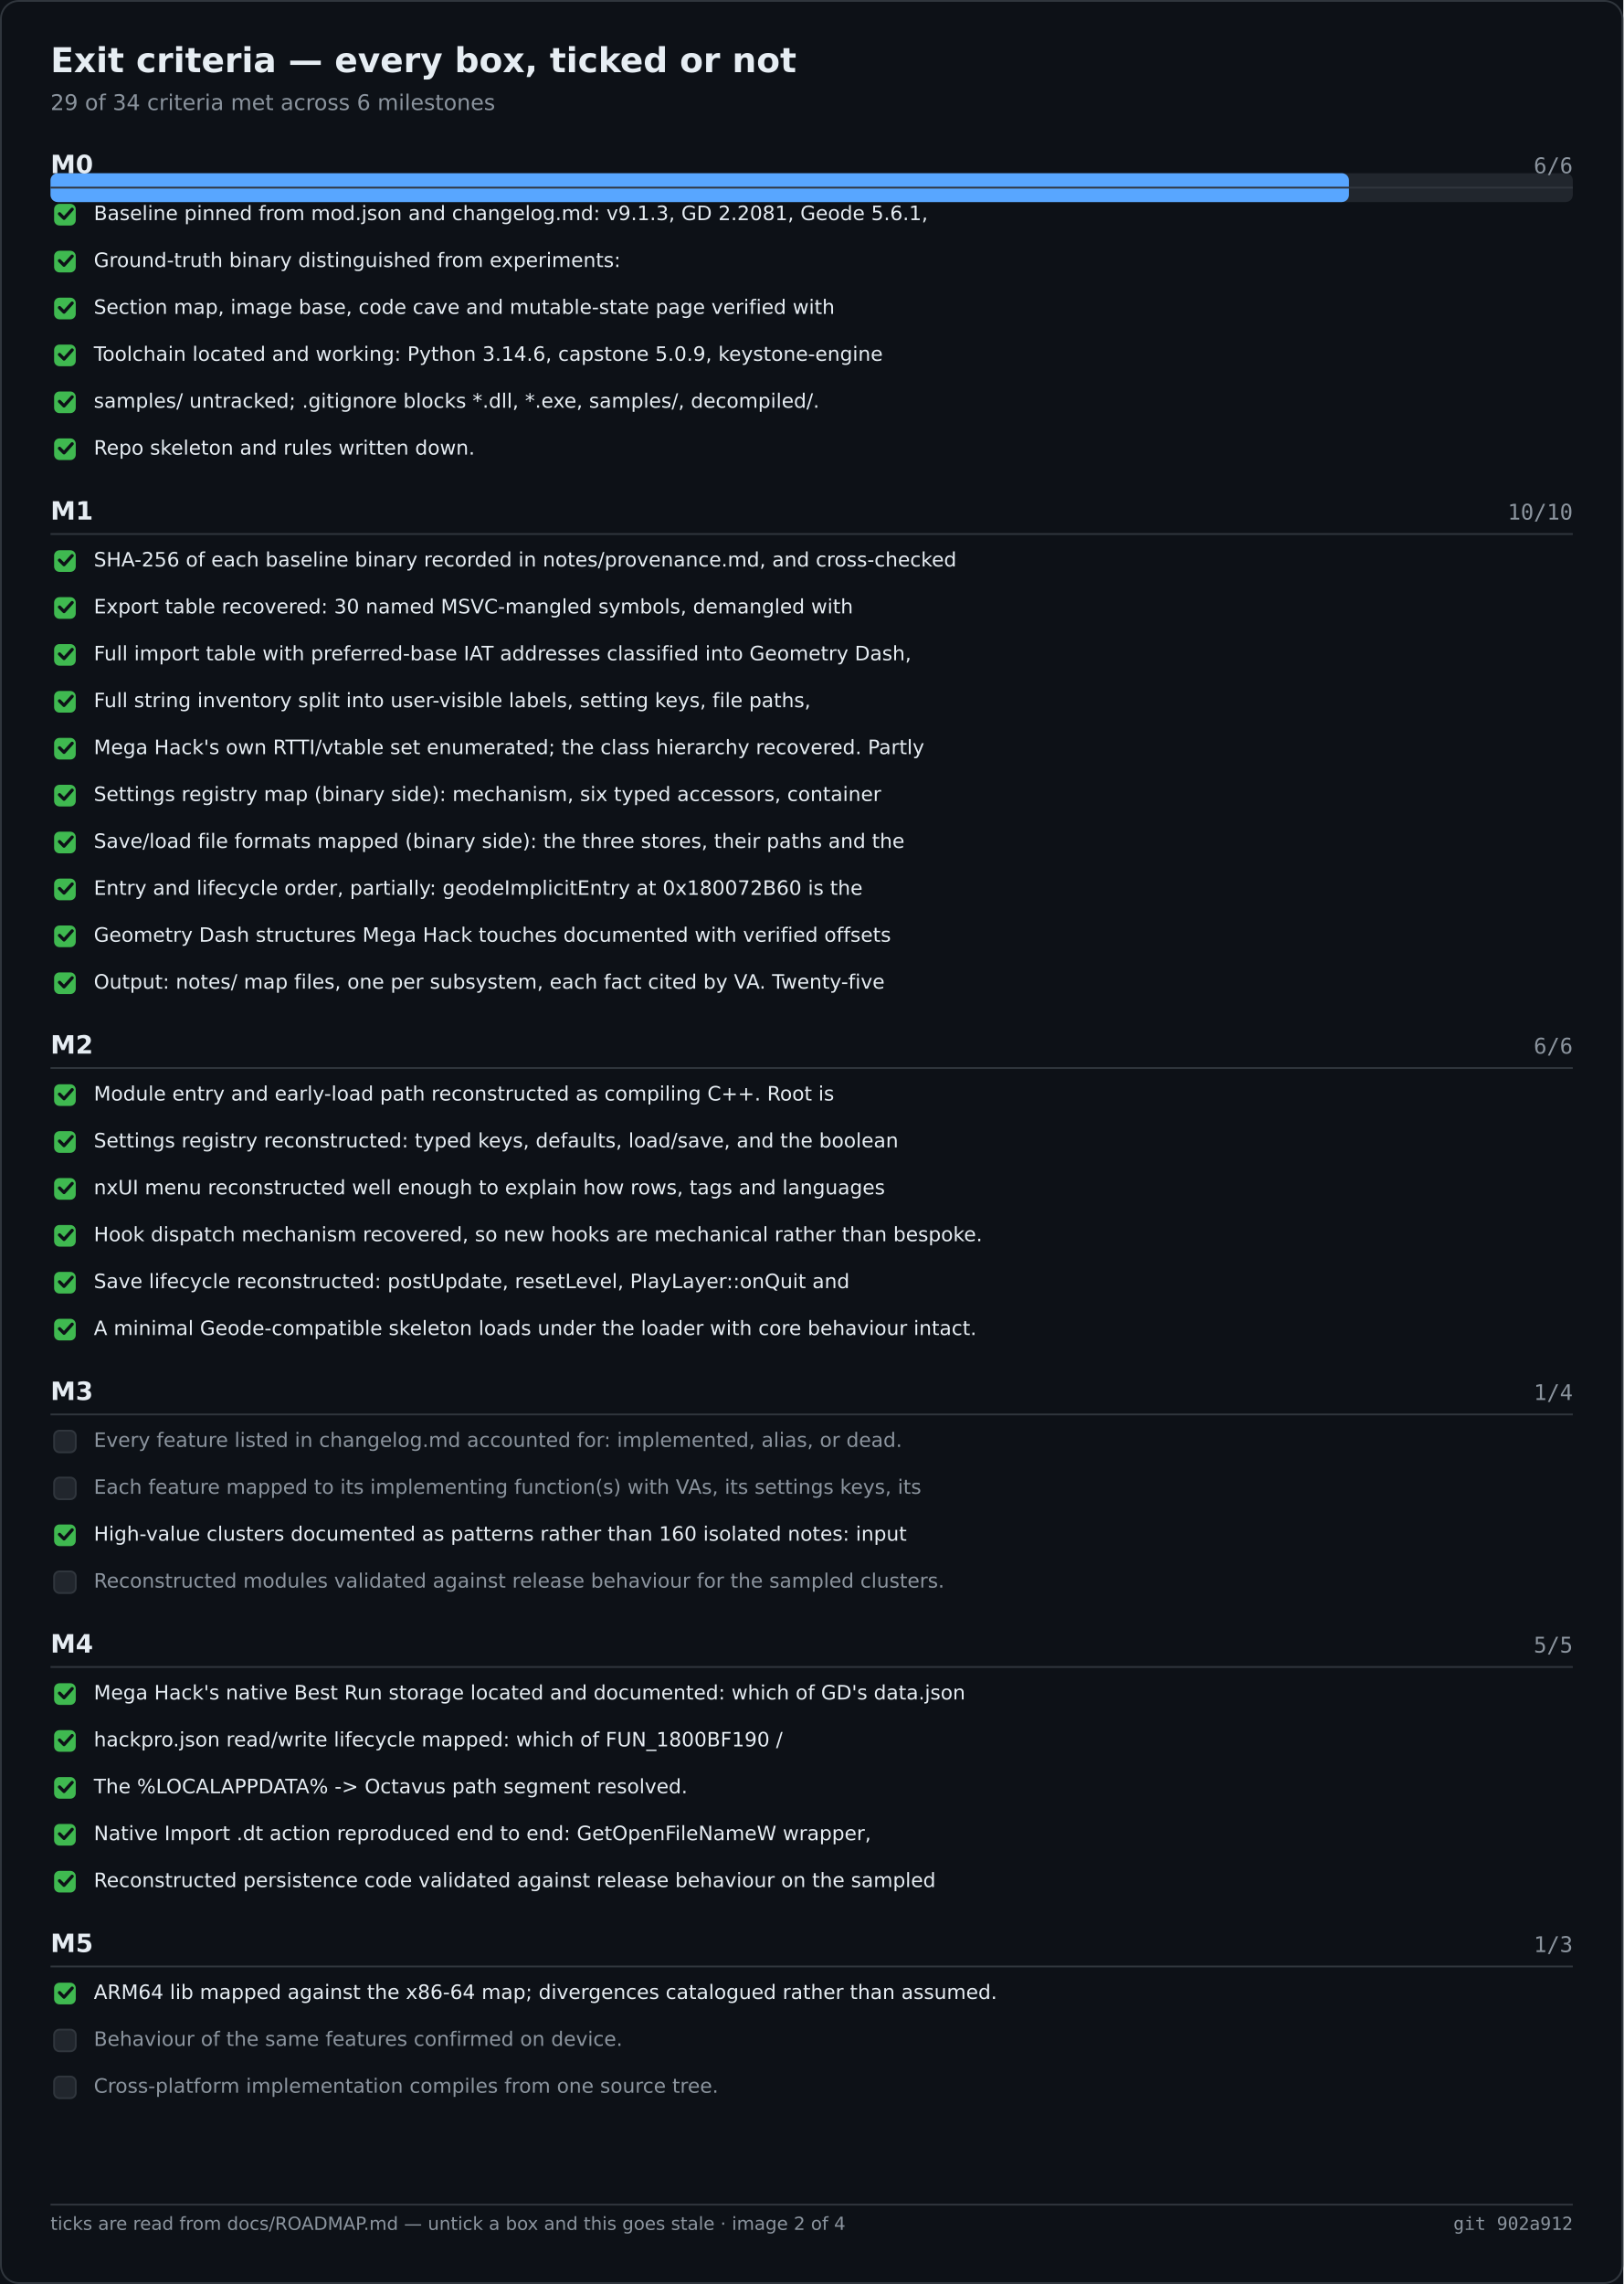
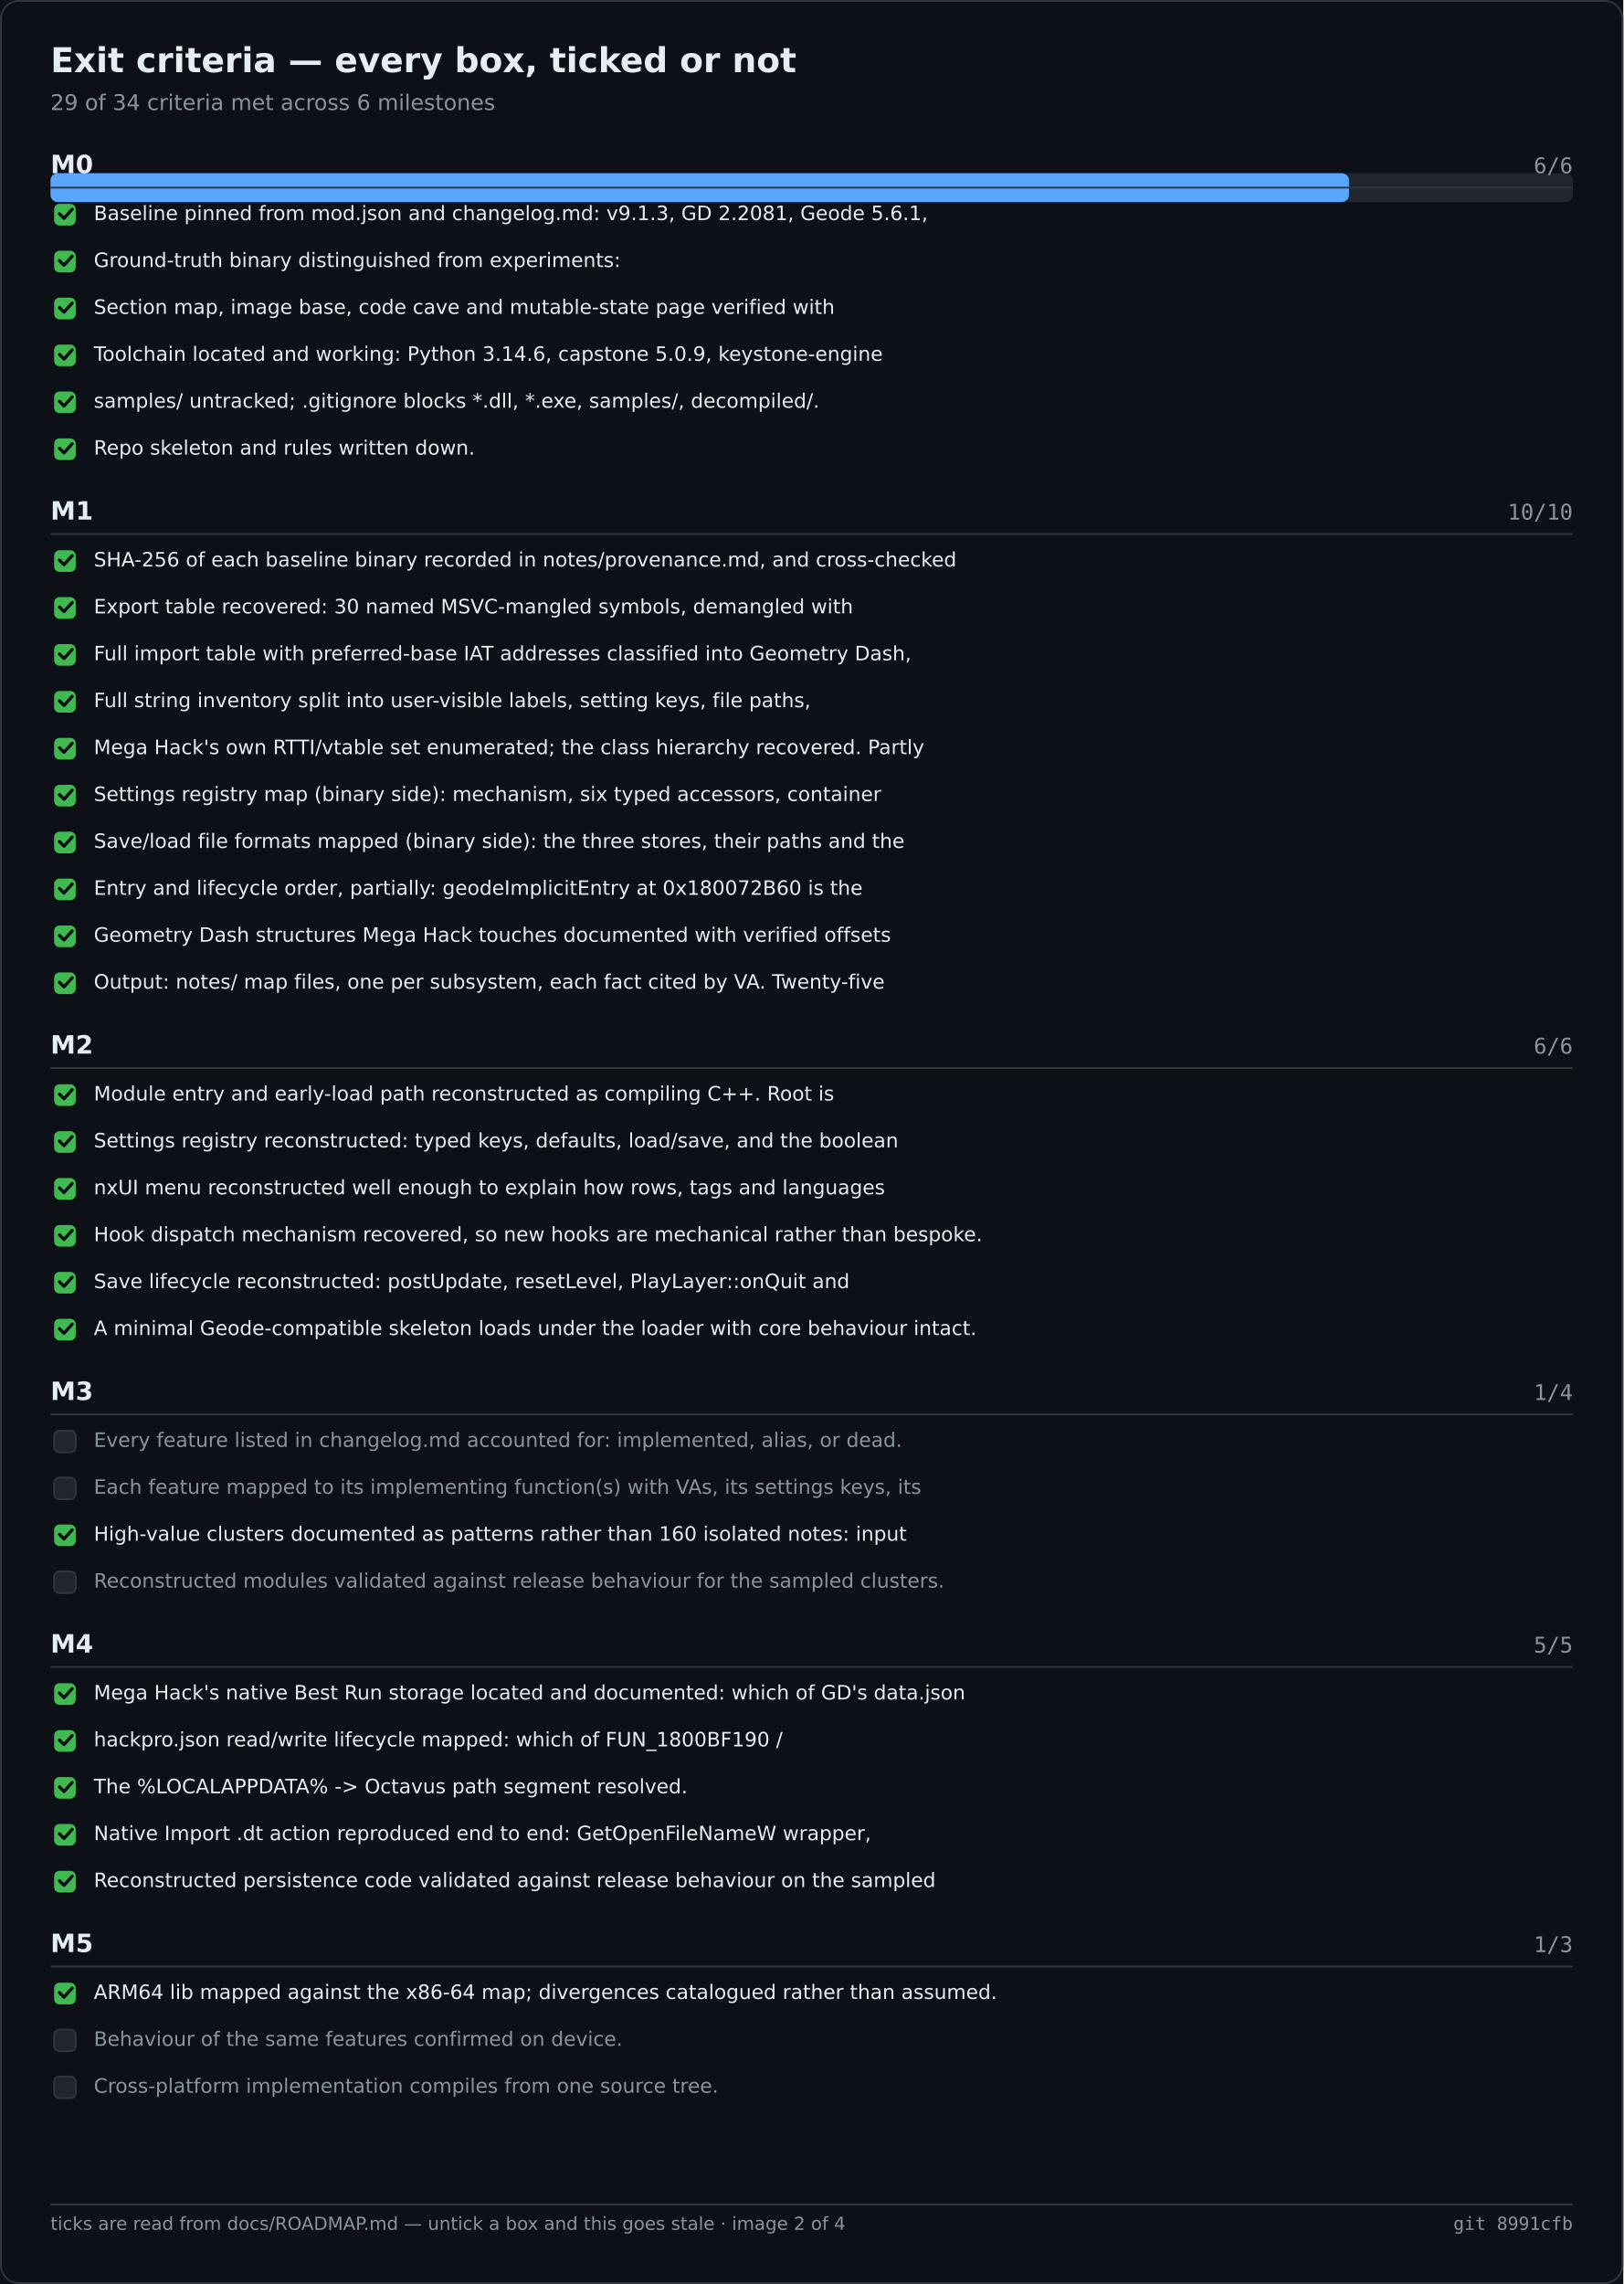
<svg xmlns="http://www.w3.org/2000/svg" width="900" height="1266" viewBox="0 0 900 1266" role="img" aria-label="Exit criteria — every box, ticked or not">
  <rect width="900" height="1266" fill="#0d1117" />
  <rect x="0.5" y="0.5" width="899" height="1265" fill="none" stroke="#30363d" rx="10" />
  <text x="28" y="40" font-family="Segoe UI,DejaVu Sans,Helvetica,sans-serif" font-size="19" font-weight="600" fill="#e6edf3">Exit criteria — every box, ticked or not</text>
  <text x="28" y="61" font-family="Segoe UI,DejaVu Sans,Helvetica,sans-serif" font-size="12" fill="#8b949e">29 of 34 criteria met across 6 milestones</text>
  <rect x="28.0" y="96.0" width="844.0" height="16.0" fill="#21262d" rx="4" />
  <rect x="28.0" y="96.0" width="719.9" height="16.0" fill="#58a6ff" rx="4" />
  <text x="28.0" y="96.0" font-family="Segoe UI,DejaVu Sans,Helvetica,sans-serif" font-size="14" fill="#e6edf3" font-weight="600">M0</text>
  <text x="872.0" y="96.0" font-family="Cascadia Mono,Consolas,DejaVu Sans Mono,monospace" font-size="12" fill="#8b949e" text-anchor="end">6/6</text>
  <text x="28.0" y="288.0" font-family="Segoe UI,DejaVu Sans,Helvetica,sans-serif" font-size="14" fill="#e6edf3" font-weight="600">M1</text>
  <text x="872.0" y="288.0" font-family="Cascadia Mono,Consolas,DejaVu Sans Mono,monospace" font-size="12" fill="#8b949e" text-anchor="end">10/10</text>
  <text x="28.0" y="584.0" font-family="Segoe UI,DejaVu Sans,Helvetica,sans-serif" font-size="14" fill="#e6edf3" font-weight="600">M2</text>
  <text x="872.0" y="584.0" font-family="Cascadia Mono,Consolas,DejaVu Sans Mono,monospace" font-size="12" fill="#8b949e" text-anchor="end">6/6</text>
  <text x="28.0" y="776.0" font-family="Segoe UI,DejaVu Sans,Helvetica,sans-serif" font-size="14" fill="#e6edf3" font-weight="600">M3</text>
  <text x="872.0" y="776.0" font-family="Cascadia Mono,Consolas,DejaVu Sans Mono,monospace" font-size="12" fill="#8b949e" text-anchor="end">1/4</text>
  <text x="28.0" y="916.0" font-family="Segoe UI,DejaVu Sans,Helvetica,sans-serif" font-size="14" fill="#e6edf3" font-weight="600">M4</text>
  <text x="872.0" y="916.0" font-family="Cascadia Mono,Consolas,DejaVu Sans Mono,monospace" font-size="12" fill="#8b949e" text-anchor="end">5/5</text>
  <text x="28.0" y="1082.0" font-family="Segoe UI,DejaVu Sans,Helvetica,sans-serif" font-size="14" fill="#e6edf3" font-weight="600">M5</text>
  <text x="872.0" y="1082.0" font-family="Cascadia Mono,Consolas,DejaVu Sans Mono,monospace" font-size="12" fill="#8b949e" text-anchor="end">1/3</text>
  <line x1="28.0" y1="104.0" x2="872.0" y2="104.0" stroke="#30363d" stroke-width="1" />
  <rect x="30.0" y="113.0" width="12.0" height="12.0" fill="#3fb950" rx="3" />
  <path d="M33 118.5 l2.5 2.5 l4.5 -5" fill="none" stroke="#0d1117" stroke-width="1.8" stroke-linecap="round" stroke-linejoin="round" />
  <text x="52.0" y="122.0" font-family="Segoe UI,DejaVu Sans,Helvetica,sans-serif" font-size="11" fill="#e6edf3">Baseline pinned from mod.json and changelog.md: v9.1.3, GD 2.2081, Geode 5.6.1,</text>
  <rect x="30.0" y="139.0" width="12.0" height="12.0" fill="#3fb950" rx="3" />
  <path d="M33 144.5 l2.5 2.5 l4.5 -5" fill="none" stroke="#0d1117" stroke-width="1.8" stroke-linecap="round" stroke-linejoin="round" />
  <text x="52.0" y="148.0" font-family="Segoe UI,DejaVu Sans,Helvetica,sans-serif" font-size="11" fill="#e6edf3">Ground-truth binary distinguished from experiments:</text>
  <rect x="30.0" y="165.0" width="12.0" height="12.0" fill="#3fb950" rx="3" />
  <path d="M33 170.5 l2.5 2.5 l4.5 -5" fill="none" stroke="#0d1117" stroke-width="1.8" stroke-linecap="round" stroke-linejoin="round" />
  <text x="52.0" y="174.0" font-family="Segoe UI,DejaVu Sans,Helvetica,sans-serif" font-size="11" fill="#e6edf3">Section map, image base, code cave and mutable-state page verified with</text>
  <rect x="30.0" y="191.0" width="12.0" height="12.0" fill="#3fb950" rx="3" />
  <path d="M33 196.5 l2.5 2.5 l4.5 -5" fill="none" stroke="#0d1117" stroke-width="1.8" stroke-linecap="round" stroke-linejoin="round" />
  <text x="52.0" y="200.0" font-family="Segoe UI,DejaVu Sans,Helvetica,sans-serif" font-size="11" fill="#e6edf3">Toolchain located and working: Python 3.14.6, capstone 5.0.9, keystone-engine</text>
  <rect x="30.0" y="217.0" width="12.0" height="12.0" fill="#3fb950" rx="3" />
  <path d="M33 222.5 l2.5 2.5 l4.5 -5" fill="none" stroke="#0d1117" stroke-width="1.8" stroke-linecap="round" stroke-linejoin="round" />
  <text x="52.0" y="226.0" font-family="Segoe UI,DejaVu Sans,Helvetica,sans-serif" font-size="11" fill="#e6edf3">samples/ untracked; .gitignore blocks *.dll, *.exe, samples/, decompiled/.</text>
  <rect x="30.0" y="243.0" width="12.0" height="12.0" fill="#3fb950" rx="3" />
  <path d="M33 248.5 l2.5 2.5 l4.5 -5" fill="none" stroke="#0d1117" stroke-width="1.8" stroke-linecap="round" stroke-linejoin="round" />
  <text x="52.0" y="252.0" font-family="Segoe UI,DejaVu Sans,Helvetica,sans-serif" font-size="11" fill="#e6edf3">Repo skeleton and rules written down.</text>
  <line x1="28.0" y1="296.0" x2="872.0" y2="296.0" stroke="#30363d" stroke-width="1" />
  <rect x="30.0" y="305.0" width="12.0" height="12.0" fill="#3fb950" rx="3" />
  <path d="M33 310.5 l2.5 2.5 l4.5 -5" fill="none" stroke="#0d1117" stroke-width="1.8" stroke-linecap="round" stroke-linejoin="round" />
  <text x="52.0" y="314.0" font-family="Segoe UI,DejaVu Sans,Helvetica,sans-serif" font-size="11" fill="#e6edf3">SHA-256 of each baseline binary recorded in notes/provenance.md, and cross-checked</text>
  <rect x="30.0" y="331.0" width="12.0" height="12.0" fill="#3fb950" rx="3" />
  <path d="M33 336.5 l2.5 2.5 l4.5 -5" fill="none" stroke="#0d1117" stroke-width="1.8" stroke-linecap="round" stroke-linejoin="round" />
  <text x="52.0" y="340.0" font-family="Segoe UI,DejaVu Sans,Helvetica,sans-serif" font-size="11" fill="#e6edf3">Export table recovered: 30 named MSVC-mangled symbols, demangled with</text>
  <rect x="30.0" y="357.0" width="12.0" height="12.0" fill="#3fb950" rx="3" />
  <path d="M33 362.5 l2.5 2.5 l4.5 -5" fill="none" stroke="#0d1117" stroke-width="1.8" stroke-linecap="round" stroke-linejoin="round" />
  <text x="52.0" y="366.0" font-family="Segoe UI,DejaVu Sans,Helvetica,sans-serif" font-size="11" fill="#e6edf3">Full import table with preferred-base IAT addresses classified into Geometry Dash,</text>
  <rect x="30.0" y="383.0" width="12.0" height="12.0" fill="#3fb950" rx="3" />
  <path d="M33 388.5 l2.5 2.5 l4.5 -5" fill="none" stroke="#0d1117" stroke-width="1.8" stroke-linecap="round" stroke-linejoin="round" />
  <text x="52.0" y="392.0" font-family="Segoe UI,DejaVu Sans,Helvetica,sans-serif" font-size="11" fill="#e6edf3">Full string inventory split into user-visible labels, setting keys, file paths,</text>
  <rect x="30.0" y="409.0" width="12.0" height="12.0" fill="#3fb950" rx="3" />
  <path d="M33 414.5 l2.5 2.5 l4.5 -5" fill="none" stroke="#0d1117" stroke-width="1.8" stroke-linecap="round" stroke-linejoin="round" />
  <text x="52.0" y="418.0" font-family="Segoe UI,DejaVu Sans,Helvetica,sans-serif" font-size="11" fill="#e6edf3">Mega Hack's own RTTI/vtable set enumerated; the class hierarchy recovered. Partly</text>
  <rect x="30.0" y="435.0" width="12.0" height="12.0" fill="#3fb950" rx="3" />
  <path d="M33 440.5 l2.5 2.5 l4.5 -5" fill="none" stroke="#0d1117" stroke-width="1.8" stroke-linecap="round" stroke-linejoin="round" />
  <text x="52.0" y="444.0" font-family="Segoe UI,DejaVu Sans,Helvetica,sans-serif" font-size="11" fill="#e6edf3">Settings registry map (binary side): mechanism, six typed accessors, container</text>
  <rect x="30.0" y="461.0" width="12.0" height="12.0" fill="#3fb950" rx="3" />
  <path d="M33 466.5 l2.5 2.5 l4.5 -5" fill="none" stroke="#0d1117" stroke-width="1.8" stroke-linecap="round" stroke-linejoin="round" />
  <text x="52.0" y="470.0" font-family="Segoe UI,DejaVu Sans,Helvetica,sans-serif" font-size="11" fill="#e6edf3">Save/load file formats mapped (binary side): the three stores, their paths and the</text>
  <rect x="30.0" y="487.0" width="12.0" height="12.0" fill="#3fb950" rx="3" />
  <path d="M33 492.5 l2.5 2.5 l4.5 -5" fill="none" stroke="#0d1117" stroke-width="1.8" stroke-linecap="round" stroke-linejoin="round" />
  <text x="52.0" y="496.0" font-family="Segoe UI,DejaVu Sans,Helvetica,sans-serif" font-size="11" fill="#e6edf3">Entry and lifecycle order, partially: geodeImplicitEntry at 0x180072B60 is the</text>
  <rect x="30.0" y="513.0" width="12.0" height="12.0" fill="#3fb950" rx="3" />
  <path d="M33 518.5 l2.5 2.5 l4.5 -5" fill="none" stroke="#0d1117" stroke-width="1.8" stroke-linecap="round" stroke-linejoin="round" />
  <text x="52.0" y="522.0" font-family="Segoe UI,DejaVu Sans,Helvetica,sans-serif" font-size="11" fill="#e6edf3">Geometry Dash structures Mega Hack touches documented with verified offsets</text>
  <rect x="30.0" y="539.0" width="12.0" height="12.0" fill="#3fb950" rx="3" />
  <path d="M33 544.5 l2.5 2.5 l4.5 -5" fill="none" stroke="#0d1117" stroke-width="1.8" stroke-linecap="round" stroke-linejoin="round" />
  <text x="52.0" y="548.0" font-family="Segoe UI,DejaVu Sans,Helvetica,sans-serif" font-size="11" fill="#e6edf3">Output: notes/ map files, one per subsystem, each fact cited by VA. Twenty-five</text>
  <line x1="28.0" y1="592.0" x2="872.0" y2="592.0" stroke="#30363d" stroke-width="1" />
  <rect x="30.0" y="601.0" width="12.0" height="12.0" fill="#3fb950" rx="3" />
  <path d="M33 606.5 l2.5 2.5 l4.5 -5" fill="none" stroke="#0d1117" stroke-width="1.8" stroke-linecap="round" stroke-linejoin="round" />
  <text x="52.0" y="610.0" font-family="Segoe UI,DejaVu Sans,Helvetica,sans-serif" font-size="11" fill="#e6edf3">Module entry and early-load path reconstructed as compiling C++. Root is</text>
  <rect x="30.0" y="627.0" width="12.0" height="12.0" fill="#3fb950" rx="3" />
  <path d="M33 632.5 l2.5 2.5 l4.5 -5" fill="none" stroke="#0d1117" stroke-width="1.8" stroke-linecap="round" stroke-linejoin="round" />
  <text x="52.0" y="636.0" font-family="Segoe UI,DejaVu Sans,Helvetica,sans-serif" font-size="11" fill="#e6edf3">Settings registry reconstructed: typed keys, defaults, load/save, and the boolean</text>
  <rect x="30.0" y="653.0" width="12.0" height="12.0" fill="#3fb950" rx="3" />
  <path d="M33 658.5 l2.5 2.5 l4.5 -5" fill="none" stroke="#0d1117" stroke-width="1.8" stroke-linecap="round" stroke-linejoin="round" />
  <text x="52.0" y="662.0" font-family="Segoe UI,DejaVu Sans,Helvetica,sans-serif" font-size="11" fill="#e6edf3">nxUI menu reconstructed well enough to explain how rows, tags and languages</text>
  <rect x="30.0" y="679.0" width="12.0" height="12.0" fill="#3fb950" rx="3" />
  <path d="M33 684.5 l2.5 2.5 l4.5 -5" fill="none" stroke="#0d1117" stroke-width="1.8" stroke-linecap="round" stroke-linejoin="round" />
  <text x="52.0" y="688.0" font-family="Segoe UI,DejaVu Sans,Helvetica,sans-serif" font-size="11" fill="#e6edf3">Hook dispatch mechanism recovered, so new hooks are mechanical rather than bespoke.</text>
  <rect x="30.0" y="705.0" width="12.0" height="12.0" fill="#3fb950" rx="3" />
  <path d="M33 710.5 l2.5 2.5 l4.5 -5" fill="none" stroke="#0d1117" stroke-width="1.8" stroke-linecap="round" stroke-linejoin="round" />
  <text x="52.0" y="714.0" font-family="Segoe UI,DejaVu Sans,Helvetica,sans-serif" font-size="11" fill="#e6edf3">Save lifecycle reconstructed: postUpdate, resetLevel, PlayLayer::onQuit and</text>
  <rect x="30.0" y="731.0" width="12.0" height="12.0" fill="#3fb950" rx="3" />
  <path d="M33 736.5 l2.5 2.5 l4.5 -5" fill="none" stroke="#0d1117" stroke-width="1.8" stroke-linecap="round" stroke-linejoin="round" />
  <text x="52.0" y="740.0" font-family="Segoe UI,DejaVu Sans,Helvetica,sans-serif" font-size="11" fill="#e6edf3">A minimal Geode-compatible skeleton loads under the loader with core behaviour intact.</text>
  <line x1="28.0" y1="784.0" x2="872.0" y2="784.0" stroke="#30363d" stroke-width="1" />
  <rect x="30.0" y="793.0" width="12.0" height="12.0" fill="#21262d" rx="3" stroke="#30363d" stroke-width="1" />
  <text x="52.0" y="802.0" font-family="Segoe UI,DejaVu Sans,Helvetica,sans-serif" font-size="11" fill="#8b949e">Every feature listed in changelog.md accounted for: implemented, alias, or dead.</text>
  <rect x="30.0" y="819.0" width="12.0" height="12.0" fill="#21262d" rx="3" stroke="#30363d" stroke-width="1" />
  <text x="52.0" y="828.0" font-family="Segoe UI,DejaVu Sans,Helvetica,sans-serif" font-size="11" fill="#8b949e">Each feature mapped to its implementing function(s) with VAs, its settings keys, its</text>
  <rect x="30.0" y="845.0" width="12.0" height="12.0" fill="#3fb950" rx="3" />
  <path d="M33 850.5 l2.5 2.5 l4.5 -5" fill="none" stroke="#0d1117" stroke-width="1.8" stroke-linecap="round" stroke-linejoin="round" />
  <text x="52.0" y="854.0" font-family="Segoe UI,DejaVu Sans,Helvetica,sans-serif" font-size="11" fill="#e6edf3">High-value clusters documented as patterns rather than 160 isolated notes: input</text>
  <rect x="30.0" y="871.0" width="12.0" height="12.0" fill="#21262d" rx="3" stroke="#30363d" stroke-width="1" />
  <text x="52.0" y="880.0" font-family="Segoe UI,DejaVu Sans,Helvetica,sans-serif" font-size="11" fill="#8b949e">Reconstructed modules validated against release behaviour for the sampled clusters.</text>
  <line x1="28.0" y1="924.0" x2="872.0" y2="924.0" stroke="#30363d" stroke-width="1" />
  <rect x="30.0" y="933.0" width="12.0" height="12.0" fill="#3fb950" rx="3" />
  <path d="M33 938.5 l2.5 2.5 l4.5 -5" fill="none" stroke="#0d1117" stroke-width="1.8" stroke-linecap="round" stroke-linejoin="round" />
  <text x="52.0" y="942.0" font-family="Segoe UI,DejaVu Sans,Helvetica,sans-serif" font-size="11" fill="#e6edf3">Mega Hack's native Best Run storage located and documented: which of GD's data.json</text>
  <rect x="30.0" y="959.0" width="12.0" height="12.0" fill="#3fb950" rx="3" />
  <path d="M33 964.5 l2.5 2.5 l4.5 -5" fill="none" stroke="#0d1117" stroke-width="1.8" stroke-linecap="round" stroke-linejoin="round" />
  <text x="52.0" y="968.0" font-family="Segoe UI,DejaVu Sans,Helvetica,sans-serif" font-size="11" fill="#e6edf3">hackpro.json read/write lifecycle mapped: which of FUN_1800BF190 /</text>
  <rect x="30.0" y="985.0" width="12.0" height="12.0" fill="#3fb950" rx="3" />
  <path d="M33 990.5 l2.5 2.5 l4.5 -5" fill="none" stroke="#0d1117" stroke-width="1.8" stroke-linecap="round" stroke-linejoin="round" />
  <text x="52.0" y="994.0" font-family="Segoe UI,DejaVu Sans,Helvetica,sans-serif" font-size="11" fill="#e6edf3">The %LOCALAPPDATA% -&gt; Octavus path segment resolved.</text>
  <rect x="30.0" y="1011.0" width="12.0" height="12.0" fill="#3fb950" rx="3" />
  <path d="M33 1016.5 l2.5 2.5 l4.5 -5" fill="none" stroke="#0d1117" stroke-width="1.8" stroke-linecap="round" stroke-linejoin="round" />
  <text x="52.0" y="1020.0" font-family="Segoe UI,DejaVu Sans,Helvetica,sans-serif" font-size="11" fill="#e6edf3">Native Import .dt action reproduced end to end: GetOpenFileNameW wrapper,</text>
  <rect x="30.0" y="1037.0" width="12.0" height="12.0" fill="#3fb950" rx="3" />
  <path d="M33 1042.5 l2.5 2.5 l4.5 -5" fill="none" stroke="#0d1117" stroke-width="1.8" stroke-linecap="round" stroke-linejoin="round" />
  <text x="52.0" y="1046.0" font-family="Segoe UI,DejaVu Sans,Helvetica,sans-serif" font-size="11" fill="#e6edf3">Reconstructed persistence code validated against release behaviour on the sampled</text>
  <line x1="28.0" y1="1090.0" x2="872.0" y2="1090.0" stroke="#30363d" stroke-width="1" />
  <rect x="30.0" y="1099.0" width="12.0" height="12.0" fill="#3fb950" rx="3" />
  <path d="M33 1104.5 l2.5 2.5 l4.5 -5" fill="none" stroke="#0d1117" stroke-width="1.8" stroke-linecap="round" stroke-linejoin="round" />
  <text x="52.0" y="1108.0" font-family="Segoe UI,DejaVu Sans,Helvetica,sans-serif" font-size="11" fill="#e6edf3">ARM64 lib mapped against the x86-64 map; divergences catalogued rather than assumed.</text>
  <rect x="30.0" y="1125.0" width="12.0" height="12.0" fill="#21262d" rx="3" stroke="#30363d" stroke-width="1" />
  <text x="52.0" y="1134.0" font-family="Segoe UI,DejaVu Sans,Helvetica,sans-serif" font-size="11" fill="#8b949e">Behaviour of the same features confirmed on device.</text>
  <rect x="30.0" y="1151.0" width="12.0" height="12.0" fill="#21262d" rx="3" stroke="#30363d" stroke-width="1" />
  <text x="52.0" y="1160.0" font-family="Segoe UI,DejaVu Sans,Helvetica,sans-serif" font-size="11" fill="#8b949e">Cross-platform implementation compiles from one source tree.</text>
  <line x1="28.0" y1="1222.0" x2="872.0" y2="1222.0" stroke="#30363d" stroke-width="1" />
  <text x="28.0" y="1236.0" font-family="Segoe UI,DejaVu Sans,Helvetica,sans-serif" font-size="10" fill="#8b949e">ticks are read from docs/ROADMAP.md — untick a box and this goes stale · image 2 of 4</text>
-   <text x="872.0" y="1236.0" font-family="Cascadia Mono,Consolas,DejaVu Sans Mono,monospace" font-size="10" fill="#8b949e" text-anchor="end">git 902a912</text>
+   <text x="872.0" y="1236.0" font-family="Cascadia Mono,Consolas,DejaVu Sans Mono,monospace" font-size="10" fill="#8b949e" text-anchor="end">git 8991cfb</text>
</svg>
